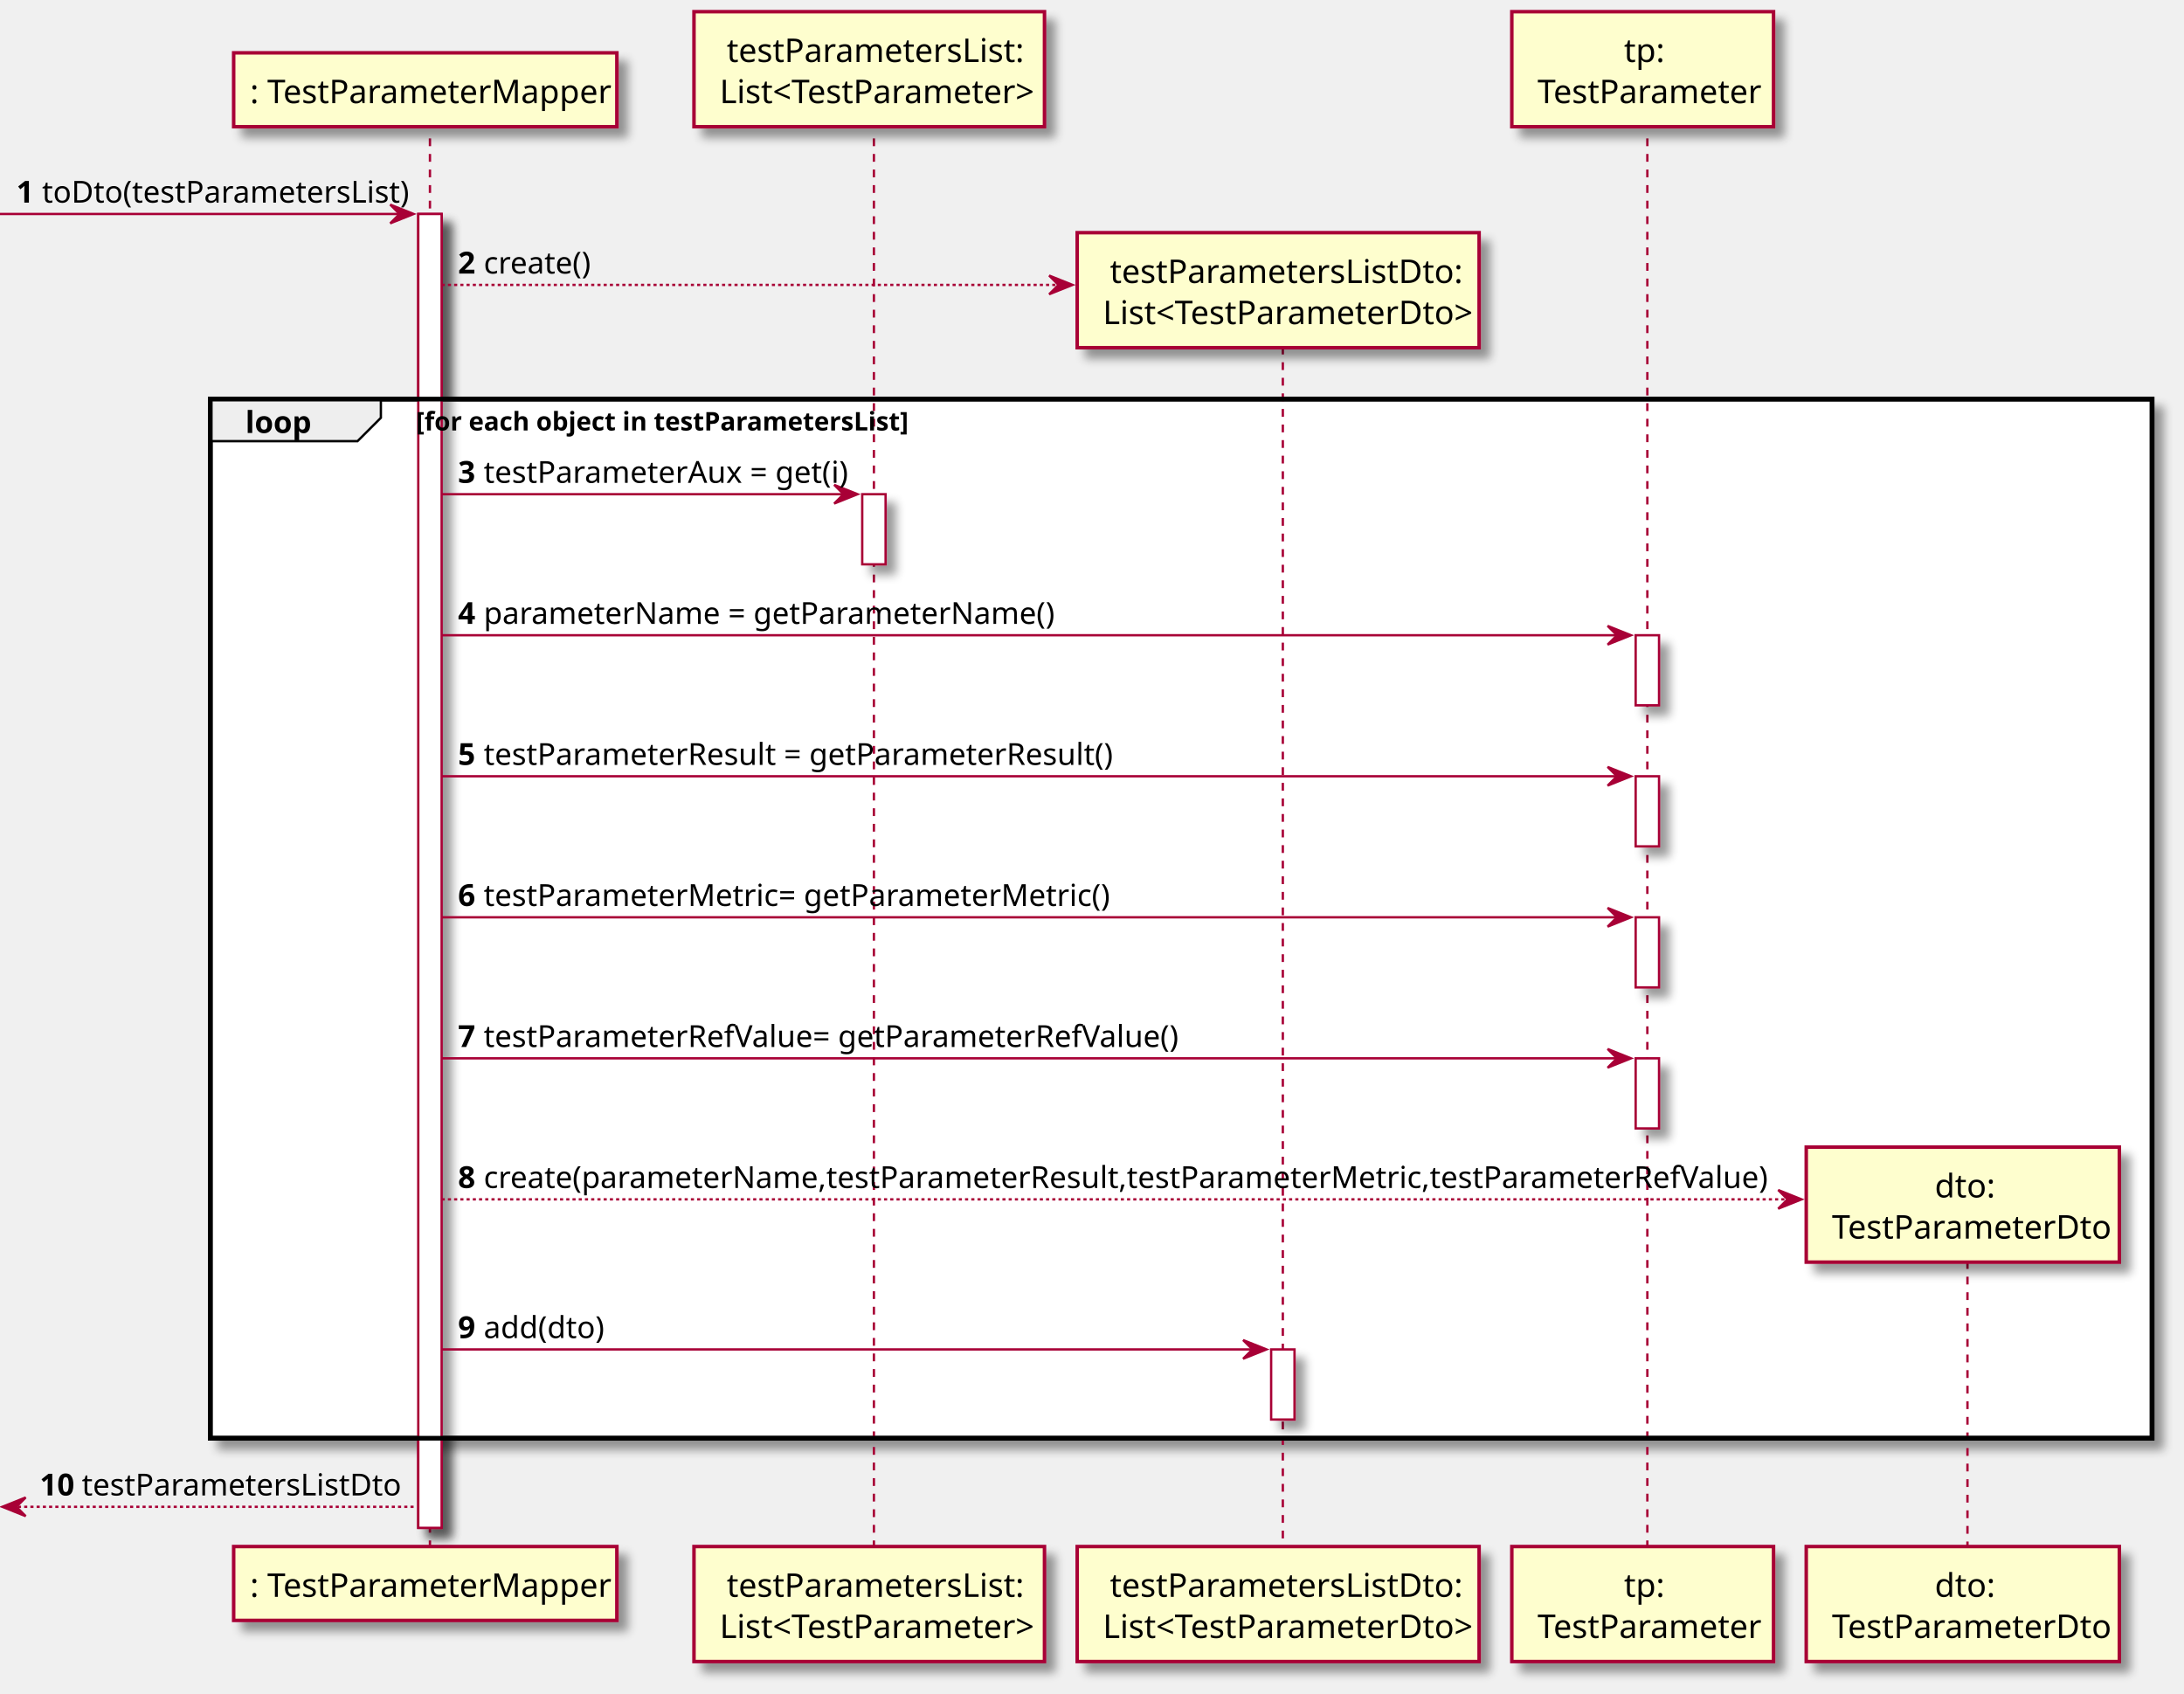
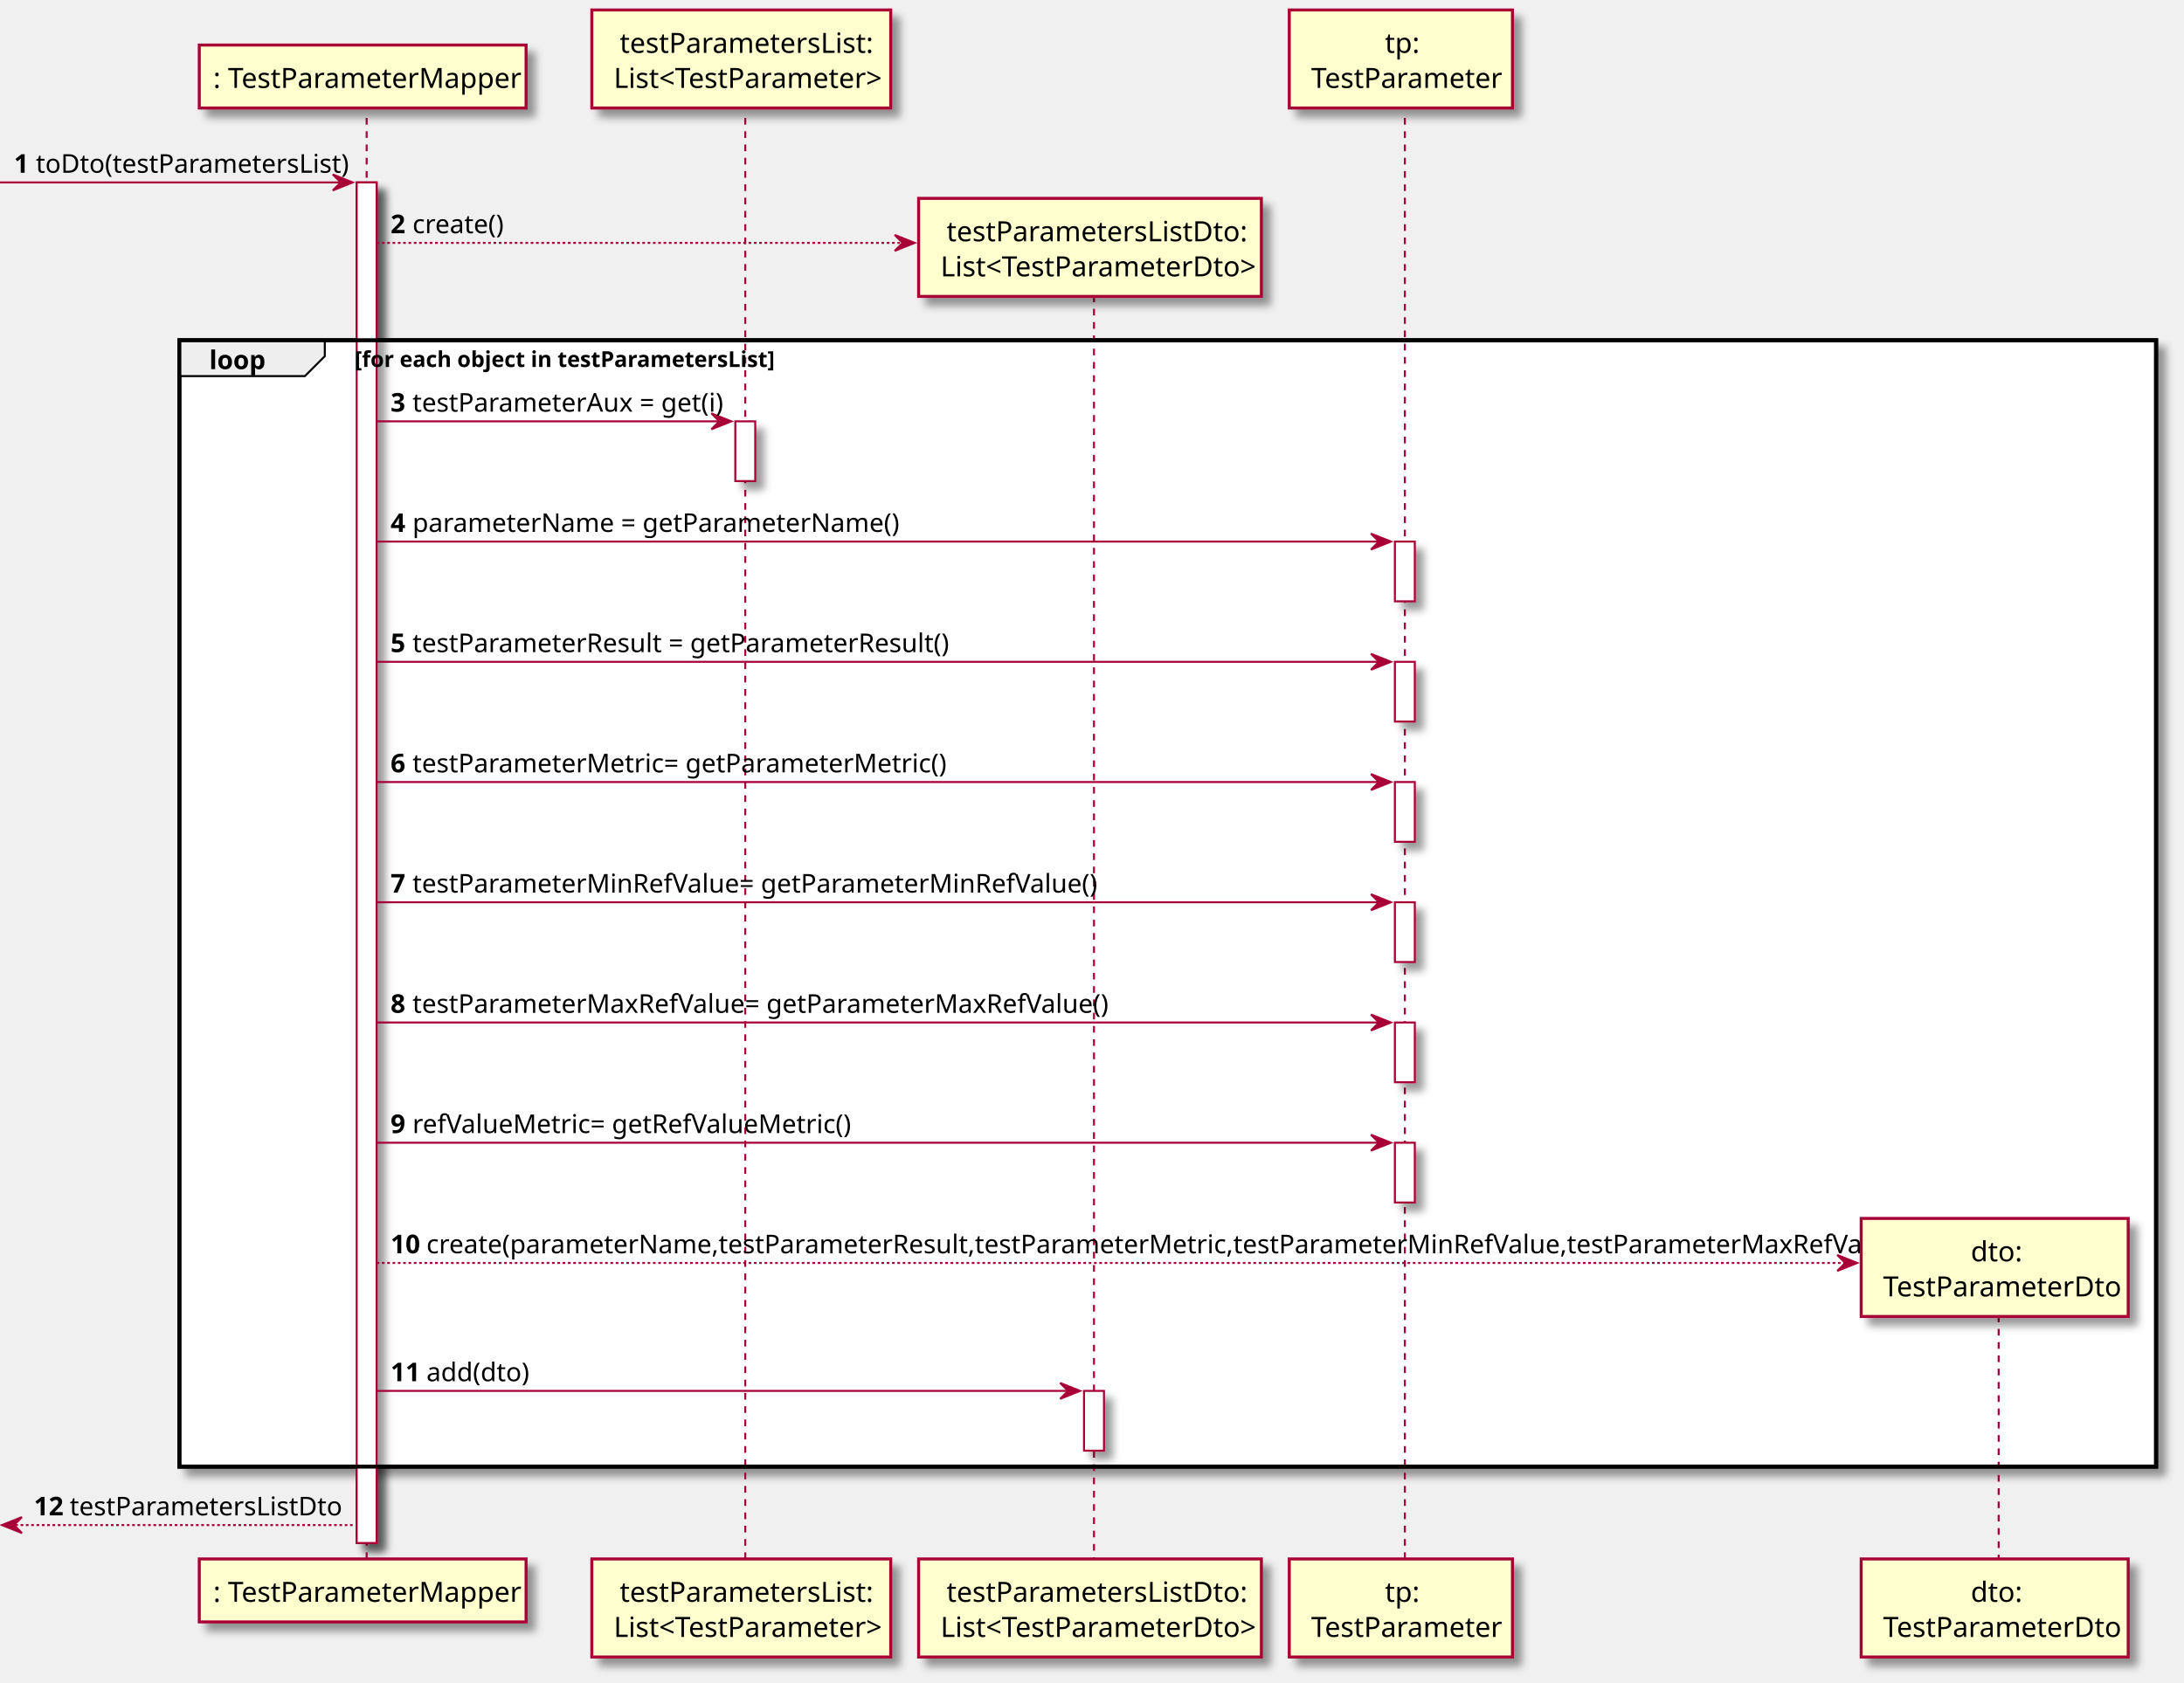
- <svg xmlns="http://www.w3.org/2000/svg" contentScriptType="application/ecmascript" contentStyleType="text/css" height="1087.5px" preserveAspectRatio="none" style="width:1402px;height:1087px;" version="1.1" viewBox="0 0 1402 1087" width="1402.5px" zoomAndPan="magnify">
+ <svg xmlns="http://www.w3.org/2000/svg" contentScriptType="application/ecmascript" contentStyleType="text/css" height="1267.5px" preserveAspectRatio="none" style="width:1644px;height:1267px;" version="1.1" viewBox="0 0 1644 1267" width="1644px" zoomAndPan="magnify">
  <defs>
-     <filter height="300%" id="f1emhhehuufq76" width="300%" x="-1" y="-1">
+     <filter height="300%" id="fm0sbj5it4uhr" width="300%" x="-1" y="-1">
      <feGaussianBlur result="blurOut" stdDeviation="3.0" />
      <feColorMatrix in="blurOut" result="blurOut2" type="matrix" values="0 0 0 0 0 0 0 0 0 0 0 0 0 0 0 0 0 0 .4 0" />
      <feOffset dx="6.0" dy="6.0" in="blurOut2" result="blurOut3" />
      <feBlend in="SourceGraphic" in2="blurOut3" mode="normal" />
    </filter>
  </defs>
  <g>
-     <rect fill="#FFFFFF" filter="url(#f1emhhehuufq76)" height="843.375" style="stroke:#A80036;stroke-width:1.5;" width="15" x="268.5" y="137.356" />
-     <rect fill="#FFFFFF" filter="url(#f1emhhehuufq76)" height="45" style="stroke:#A80036;stroke-width:1.5;" width="15" x="553.5" y="317.238" />
-     <rect fill="#FFFFFF" filter="url(#f1emhhehuufq76)" height="45" style="stroke:#A80036;stroke-width:1.5;" width="15" x="816" y="866.203" />
-     <rect fill="#FFFFFF" filter="url(#f1emhhehuufq76)" height="45" style="stroke:#A80036;stroke-width:1.5;" width="15" x="1050" y="407.766" />
-     <rect fill="#FFFFFF" filter="url(#f1emhhehuufq76)" height="45" style="stroke:#A80036;stroke-width:1.5;" width="15" x="1050" y="498.293" />
-     <rect fill="#FFFFFF" filter="url(#f1emhhehuufq76)" height="45" style="stroke:#A80036;stroke-width:1.5;" width="15" x="1050" y="588.82" />
-     <rect fill="#FFFFFF" filter="url(#f1emhhehuufq76)" height="45" style="stroke:#A80036;stroke-width:1.5;" width="15" x="1050" y="679.348" />
-     <rect fill="#FFFFFF" filter="url(#f1emhhehuufq76)" height="667.019" style="stroke:#000000;stroke-width:3.0;" width="1246.5" x="135" y="256.184" />
-     <line style="stroke:#A80036;stroke-width:1.5;stroke-dasharray:5.0,5.0;" x1="276" x2="276" y1="88.828" y2="994.231" />
-     <line style="stroke:#A80036;stroke-width:1.5;stroke-dasharray:5.0,5.0;" x1="561" x2="561" y1="88.828" y2="994.231" />
-     <line style="stroke:#A80036;stroke-width:1.5;stroke-dasharray:5.0,5.0;" x1="823.5" x2="823.5" y1="212.519" y2="994.231" />
-     <line style="stroke:#A80036;stroke-width:1.5;stroke-dasharray:5.0,5.0;" x1="1057.5" x2="1057.5" y1="88.828" y2="994.231" />
-     <line style="stroke:#A80036;stroke-width:1.5;stroke-dasharray:5.0,5.0;" x1="1263" x2="1263" y1="799.512" y2="994.231" />
-     <rect fill="#FEFECE" filter="url(#f1emhhehuufq76)" height="47.414" style="stroke:#A80036;stroke-width:2.25;" width="246" x="150" y="33.914" />
+     <rect fill="#FFFFFF" filter="url(#fm0sbj5it4uhr)" height="1024.43" style="stroke:#A80036;stroke-width:1.5;" width="15" x="268.5" y="137.356" />
+     <rect fill="#FFFFFF" filter="url(#fm0sbj5it4uhr)" height="45" style="stroke:#A80036;stroke-width:1.5;" width="15" x="553.5" y="317.238" />
+     <rect fill="#FFFFFF" filter="url(#fm0sbj5it4uhr)" height="45" style="stroke:#A80036;stroke-width:1.5;" width="15" x="816" y="1047.258" />
+     <rect fill="#FFFFFF" filter="url(#fm0sbj5it4uhr)" height="45" style="stroke:#A80036;stroke-width:1.5;" width="15" x="1050" y="407.766" />
+     <rect fill="#FFFFFF" filter="url(#fm0sbj5it4uhr)" height="45" style="stroke:#A80036;stroke-width:1.5;" width="15" x="1050" y="498.293" />
+     <rect fill="#FFFFFF" filter="url(#fm0sbj5it4uhr)" height="45" style="stroke:#A80036;stroke-width:1.5;" width="15" x="1050" y="588.82" />
+     <rect fill="#FFFFFF" filter="url(#fm0sbj5it4uhr)" height="45" style="stroke:#A80036;stroke-width:1.5;" width="15" x="1050" y="679.348" />
+     <rect fill="#FFFFFF" filter="url(#fm0sbj5it4uhr)" height="45" style="stroke:#A80036;stroke-width:1.5;" width="15" x="1050" y="769.875" />
+     <rect fill="#FFFFFF" filter="url(#fm0sbj5it4uhr)" height="45" style="stroke:#A80036;stroke-width:1.5;" width="15" x="1050" y="860.402" />
+     <rect fill="#FFFFFF" filter="url(#fm0sbj5it4uhr)" height="848.074" style="stroke:#000000;stroke-width:3.0;" width="1488" x="135" y="256.184" />
+     <line style="stroke:#A80036;stroke-width:1.5;stroke-dasharray:5.0,5.0;" x1="276" x2="276" y1="88.828" y2="1175.285" />
+     <line style="stroke:#A80036;stroke-width:1.5;stroke-dasharray:5.0,5.0;" x1="561" x2="561" y1="88.828" y2="1175.285" />
+     <line style="stroke:#A80036;stroke-width:1.5;stroke-dasharray:5.0,5.0;" x1="823.5" x2="823.5" y1="212.519" y2="1175.285" />
+     <line style="stroke:#A80036;stroke-width:1.5;stroke-dasharray:5.0,5.0;" x1="1057.5" x2="1057.5" y1="88.828" y2="1175.285" />
+     <line style="stroke:#A80036;stroke-width:1.5;stroke-dasharray:5.0,5.0;" x1="1504.5" x2="1504.5" y1="980.566" y2="1175.285" />
+     <rect fill="#FEFECE" filter="url(#fm0sbj5it4uhr)" height="47.414" style="stroke:#A80036;stroke-width:2.25;" width="246" x="150" y="33.914" />
    <text fill="#000000" font-family="sans-serif" font-size="21" lengthAdjust="spacing" textLength="225" x="160.5" y="66.214">: TestParameterMapper</text>
-     <rect fill="#FEFECE" filter="url(#f1emhhehuufq76)" height="47.414" style="stroke:#A80036;stroke-width:2.25;" width="246" x="150" y="992.731" />
-     <text fill="#000000" font-family="sans-serif" font-size="21" lengthAdjust="spacing" textLength="225" x="160.5" y="1025.03">: TestParameterMapper</text>
-     <rect fill="#FEFECE" filter="url(#f1emhhehuufq76)" height="73.828" style="stroke:#A80036;stroke-width:2.25;" width="225" x="445.5" y="7.5" />
+     <rect fill="#FEFECE" filter="url(#fm0sbj5it4uhr)" height="47.414" style="stroke:#A80036;stroke-width:2.25;" width="246" x="150" y="1173.785" />
+     <text fill="#000000" font-family="sans-serif" font-size="21" lengthAdjust="spacing" textLength="225" x="160.5" y="1206.085">: TestParameterMapper</text>
+     <rect fill="#FEFECE" filter="url(#fm0sbj5it4uhr)" height="73.828" style="stroke:#A80036;stroke-width:2.25;" width="225" x="445.5" y="7.5" />
    <text fill="#000000" font-family="sans-serif" font-size="21" lengthAdjust="spacing" textLength="183" x="466.5" y="39.8">testParametersList:</text>
    <text fill="#000000" font-family="sans-serif" font-size="21" lengthAdjust="spacing" textLength="198" x="462" y="66.214">List&lt;TestParameter&gt;</text>
-     <rect fill="#FEFECE" filter="url(#f1emhhehuufq76)" height="73.828" style="stroke:#A80036;stroke-width:2.25;" width="225" x="445.5" y="992.731" />
-     <text fill="#000000" font-family="sans-serif" font-size="21" lengthAdjust="spacing" textLength="183" x="466.5" y="1025.03">testParametersList:</text>
-     <text fill="#000000" font-family="sans-serif" font-size="21" lengthAdjust="spacing" textLength="198" x="462" y="1051.444">List&lt;TestParameter&gt;</text>
-     <rect fill="#FEFECE" filter="url(#f1emhhehuufq76)" height="73.828" style="stroke:#A80036;stroke-width:2.25;" width="258" x="691.5" y="992.731" />
-     <text fill="#000000" font-family="sans-serif" font-size="21" lengthAdjust="spacing" textLength="216" x="712.5" y="1025.03">testParametersListDto:</text>
-     <text fill="#000000" font-family="sans-serif" font-size="21" lengthAdjust="spacing" textLength="231" x="708" y="1051.444">List&lt;TestParameterDto&gt;</text>
-     <rect fill="#FEFECE" filter="url(#f1emhhehuufq76)" height="73.828" style="stroke:#A80036;stroke-width:2.25;" width="168" x="970.5" y="7.5" />
+     <rect fill="#FEFECE" filter="url(#fm0sbj5it4uhr)" height="73.828" style="stroke:#A80036;stroke-width:2.25;" width="225" x="445.5" y="1173.785" />
+     <text fill="#000000" font-family="sans-serif" font-size="21" lengthAdjust="spacing" textLength="183" x="466.5" y="1206.085">testParametersList:</text>
+     <text fill="#000000" font-family="sans-serif" font-size="21" lengthAdjust="spacing" textLength="198" x="462" y="1232.499">List&lt;TestParameter&gt;</text>
+     <rect fill="#FEFECE" filter="url(#fm0sbj5it4uhr)" height="73.828" style="stroke:#A80036;stroke-width:2.25;" width="258" x="691.5" y="1173.785" />
+     <text fill="#000000" font-family="sans-serif" font-size="21" lengthAdjust="spacing" textLength="216" x="712.5" y="1206.085">testParametersListDto:</text>
+     <text fill="#000000" font-family="sans-serif" font-size="21" lengthAdjust="spacing" textLength="231" x="708" y="1232.499">List&lt;TestParameterDto&gt;</text>
+     <rect fill="#FEFECE" filter="url(#fm0sbj5it4uhr)" height="73.828" style="stroke:#A80036;stroke-width:2.25;" width="168" x="970.5" y="7.5" />
    <text fill="#000000" font-family="sans-serif" font-size="21" lengthAdjust="spacing" textLength="24" x="1042.5" y="39.8">tp:</text>
    <text fill="#000000" font-family="sans-serif" font-size="21" lengthAdjust="spacing" textLength="141" x="987" y="66.214">TestParameter</text>
-     <rect fill="#FEFECE" filter="url(#f1emhhehuufq76)" height="73.828" style="stroke:#A80036;stroke-width:2.25;" width="168" x="970.5" y="992.731" />
-     <text fill="#000000" font-family="sans-serif" font-size="21" lengthAdjust="spacing" textLength="24" x="1042.5" y="1025.03">tp:</text>
-     <text fill="#000000" font-family="sans-serif" font-size="21" lengthAdjust="spacing" textLength="141" x="987" y="1051.444">TestParameter</text>
-     <rect fill="#FEFECE" filter="url(#f1emhhehuufq76)" height="73.828" style="stroke:#A80036;stroke-width:2.25;" width="201" x="1159.5" y="992.731" />
-     <text fill="#000000" font-family="sans-serif" font-size="21" lengthAdjust="spacing" textLength="36" x="1242" y="1025.03">dto:</text>
-     <text fill="#000000" font-family="sans-serif" font-size="21" lengthAdjust="spacing" textLength="174" x="1176" y="1051.444">TestParameterDto</text>
-     <rect fill="#FFFFFF" filter="url(#f1emhhehuufq76)" height="843.375" style="stroke:#A80036;stroke-width:1.5;" width="15" x="268.5" y="137.356" />
-     <rect fill="#FFFFFF" filter="url(#f1emhhehuufq76)" height="45" style="stroke:#A80036;stroke-width:1.5;" width="15" x="553.5" y="317.238" />
-     <rect fill="#FFFFFF" filter="url(#f1emhhehuufq76)" height="45" style="stroke:#A80036;stroke-width:1.5;" width="15" x="816" y="866.203" />
-     <rect fill="#FFFFFF" filter="url(#f1emhhehuufq76)" height="45" style="stroke:#A80036;stroke-width:1.5;" width="15" x="1050" y="407.766" />
-     <rect fill="#FFFFFF" filter="url(#f1emhhehuufq76)" height="45" style="stroke:#A80036;stroke-width:1.5;" width="15" x="1050" y="498.293" />
-     <rect fill="#FFFFFF" filter="url(#f1emhhehuufq76)" height="45" style="stroke:#A80036;stroke-width:1.5;" width="15" x="1050" y="588.82" />
-     <rect fill="#FFFFFF" filter="url(#f1emhhehuufq76)" height="45" style="stroke:#A80036;stroke-width:1.5;" width="15" x="1050" y="679.348" />
+     <rect fill="#FEFECE" filter="url(#fm0sbj5it4uhr)" height="73.828" style="stroke:#A80036;stroke-width:2.25;" width="168" x="970.5" y="1173.785" />
+     <text fill="#000000" font-family="sans-serif" font-size="21" lengthAdjust="spacing" textLength="24" x="1042.5" y="1206.085">tp:</text>
+     <text fill="#000000" font-family="sans-serif" font-size="21" lengthAdjust="spacing" textLength="141" x="987" y="1232.499">TestParameter</text>
+     <rect fill="#FEFECE" filter="url(#fm0sbj5it4uhr)" height="73.828" style="stroke:#A80036;stroke-width:2.25;" width="201" x="1401" y="1173.785" />
+     <text fill="#000000" font-family="sans-serif" font-size="21" lengthAdjust="spacing" textLength="36" x="1483.5" y="1206.085">dto:</text>
+     <text fill="#000000" font-family="sans-serif" font-size="21" lengthAdjust="spacing" textLength="174" x="1417.5" y="1232.499">TestParameterDto</text>
+     <rect fill="#FFFFFF" filter="url(#fm0sbj5it4uhr)" height="1024.43" style="stroke:#A80036;stroke-width:1.5;" width="15" x="268.5" y="137.356" />
+     <rect fill="#FFFFFF" filter="url(#fm0sbj5it4uhr)" height="45" style="stroke:#A80036;stroke-width:1.5;" width="15" x="553.5" y="317.238" />
+     <rect fill="#FFFFFF" filter="url(#fm0sbj5it4uhr)" height="45" style="stroke:#A80036;stroke-width:1.5;" width="15" x="816" y="1047.258" />
+     <rect fill="#FFFFFF" filter="url(#fm0sbj5it4uhr)" height="45" style="stroke:#A80036;stroke-width:1.5;" width="15" x="1050" y="407.766" />
+     <rect fill="#FFFFFF" filter="url(#fm0sbj5it4uhr)" height="45" style="stroke:#A80036;stroke-width:1.5;" width="15" x="1050" y="498.293" />
+     <rect fill="#FFFFFF" filter="url(#fm0sbj5it4uhr)" height="45" style="stroke:#A80036;stroke-width:1.5;" width="15" x="1050" y="588.82" />
+     <rect fill="#FFFFFF" filter="url(#fm0sbj5it4uhr)" height="45" style="stroke:#A80036;stroke-width:1.5;" width="15" x="1050" y="679.348" />
+     <rect fill="#FFFFFF" filter="url(#fm0sbj5it4uhr)" height="45" style="stroke:#A80036;stroke-width:1.5;" width="15" x="1050" y="769.875" />
+     <rect fill="#FFFFFF" filter="url(#fm0sbj5it4uhr)" height="45" style="stroke:#A80036;stroke-width:1.5;" width="15" x="1050" y="860.402" />
    <polygon fill="#A80036" points="250.5,131.356,265.5,137.356,250.5,143.356,256.5,137.356" style="stroke:#A80036;stroke-width:1.5;" />
    <line style="stroke:#A80036;stroke-width:1.5;" x1="0" x2="259.5" y1="137.356" y2="137.356" />
    <text fill="#000000" font-family="sans-serif" font-size="19.5" font-weight="bold" lengthAdjust="spacing" textLength="10.5" x="10.5" y="130.071">1</text>
    <text fill="#000000" font-family="sans-serif" font-size="19.5" lengthAdjust="spacing" textLength="223.5" x="27" y="130.071">toDto(testParametersList)</text>
    <polygon fill="#A80036" points="673.5,176.883,688.5,182.883,673.5,188.883,679.5,182.883" style="stroke:#A80036;stroke-width:1.5;" />
    <line style="stroke:#A80036;stroke-width:1.5;stroke-dasharray:2.0,2.0;" x1="283.5" x2="682.5" y1="182.883" y2="182.883" />
    <text fill="#000000" font-family="sans-serif" font-size="19.5" font-weight="bold" lengthAdjust="spacing" textLength="10.5" x="294" y="175.598">2</text>
    <text fill="#000000" font-family="sans-serif" font-size="19.5" lengthAdjust="spacing" textLength="66" x="310.5" y="175.598">create()</text>
-     <rect fill="#FEFECE" filter="url(#f1emhhehuufq76)" height="73.828" style="stroke:#A80036;stroke-width:2.25;" width="258" x="691.5" y="149.356" />
+     <rect fill="#FEFECE" filter="url(#fm0sbj5it4uhr)" height="73.828" style="stroke:#A80036;stroke-width:2.25;" width="258" x="691.5" y="149.356" />
    <text fill="#000000" font-family="sans-serif" font-size="21" lengthAdjust="spacing" textLength="216" x="712.5" y="181.655">testParametersListDto:</text>
    <text fill="#000000" font-family="sans-serif" font-size="21" lengthAdjust="spacing" textLength="231" x="708" y="208.069">List&lt;TestParameterDto&gt;</text>
    <path d="M135,256.184 L244.5,256.184 L244.5,268.184 L229.5,283.184 L135,283.184 L135,256.184 " fill="#EEEEEE" style="stroke:#000000;stroke-width:1.5;" />
-     <rect fill="none" height="667.019" style="stroke:#000000;stroke-width:3.0;" width="1246.5" x="135" y="256.184" />
+     <rect fill="none" height="848.074" style="stroke:#000000;stroke-width:3.0;" width="1488" x="135" y="256.184" />
    <text fill="#000000" font-family="sans-serif" font-size="19.5" font-weight="bold" lengthAdjust="spacing" textLength="42" x="157.5" y="277.926">loop</text>
    <text fill="#000000" font-family="sans-serif" font-size="16.5" font-weight="bold" lengthAdjust="spacing" textLength="321" x="267" y="276.312">[for each object in testParametersList]</text>
    <polygon fill="#A80036" points="535.5,311.238,550.5,317.238,535.5,323.238,541.5,317.238" style="stroke:#A80036;stroke-width:1.5;" />
    <line style="stroke:#A80036;stroke-width:1.5;" x1="283.5" x2="544.5" y1="317.238" y2="317.238" />
    <text fill="#000000" font-family="sans-serif" font-size="19.5" font-weight="bold" lengthAdjust="spacing" textLength="10.5" x="294" y="309.954">3</text>
    <text fill="#000000" font-family="sans-serif" font-size="19.5" lengthAdjust="spacing" textLength="225" x="310.5" y="309.954">testParameterAux = get(i)</text>
    <polygon fill="#A80036" points="1032,401.766,1047,407.766,1032,413.766,1038,407.766" style="stroke:#A80036;stroke-width:1.5;" />
    <line style="stroke:#A80036;stroke-width:1.5;" x1="283.5" x2="1041" y1="407.766" y2="407.766" />
    <text fill="#000000" font-family="sans-serif" font-size="19.5" font-weight="bold" lengthAdjust="spacing" textLength="10.5" x="294" y="400.481">4</text>
    <text fill="#000000" font-family="sans-serif" font-size="19.5" lengthAdjust="spacing" textLength="342" x="310.5" y="400.481">parameterName = getParameterName()</text>
    <polygon fill="#A80036" points="1032,492.293,1047,498.293,1032,504.293,1038,498.293" style="stroke:#A80036;stroke-width:1.5;" />
    <line style="stroke:#A80036;stroke-width:1.5;" x1="283.5" x2="1041" y1="498.293" y2="498.293" />
    <text fill="#000000" font-family="sans-serif" font-size="19.5" font-weight="bold" lengthAdjust="spacing" textLength="10.5" x="294" y="491.008">5</text>
    <text fill="#000000" font-family="sans-serif" font-size="19.5" lengthAdjust="spacing" textLength="387" x="310.5" y="491.008">testParameterResult = getParameterResult()</text>
    <polygon fill="#A80036" points="1032,582.82,1047,588.82,1032,594.82,1038,588.82" style="stroke:#A80036;stroke-width:1.5;" />
    <line style="stroke:#A80036;stroke-width:1.5;" x1="283.5" x2="1041" y1="588.82" y2="588.82" />
    <text fill="#000000" font-family="sans-serif" font-size="19.5" font-weight="bold" lengthAdjust="spacing" textLength="10.5" x="294" y="581.536">6</text>
    <text fill="#000000" font-family="sans-serif" font-size="19.5" lengthAdjust="spacing" textLength="378" x="310.5" y="581.536">testParameterMetric= getParameterMetric()</text>
    <polygon fill="#A80036" points="1032,673.348,1047,679.348,1032,685.348,1038,679.348" style="stroke:#A80036;stroke-width:1.5;" />
    <line style="stroke:#A80036;stroke-width:1.5;" x1="283.5" x2="1041" y1="679.348" y2="679.348" />
    <text fill="#000000" font-family="sans-serif" font-size="19.5" font-weight="bold" lengthAdjust="spacing" textLength="10.5" x="294" y="672.063">7</text>
-     <text fill="#000000" font-family="sans-serif" font-size="19.5" lengthAdjust="spacing" textLength="426" x="310.5" y="672.063">testParameterRefValue= getParameterRefValue()</text>
-     <polygon fill="#A80036" points="1141.5,763.875,1156.5,769.875,1141.5,775.875,1147.5,769.875" style="stroke:#A80036;stroke-width:1.5;" />
-     <line style="stroke:#A80036;stroke-width:1.5;stroke-dasharray:2.0,2.0;" x1="283.5" x2="1150.5" y1="769.875" y2="769.875" />
+     <text fill="#000000" font-family="sans-serif" font-size="19.5" lengthAdjust="spacing" textLength="489" x="310.5" y="672.063">testParameterMinRefValue= getParameterMinRefValue()</text>
+     <polygon fill="#A80036" points="1032,763.875,1047,769.875,1032,775.875,1038,769.875" style="stroke:#A80036;stroke-width:1.5;" />
+     <line style="stroke:#A80036;stroke-width:1.5;" x1="283.5" x2="1041" y1="769.875" y2="769.875" />
    <text fill="#000000" font-family="sans-serif" font-size="19.5" font-weight="bold" lengthAdjust="spacing" textLength="10.5" x="294" y="762.59">8</text>
-     <text fill="#000000" font-family="sans-serif" font-size="19.5" lengthAdjust="spacing" textLength="778.5" x="310.5" y="762.59">create(parameterName,testParameterResult,testParameterMetric,testParameterRefValue)</text>
-     <rect fill="#FEFECE" filter="url(#f1emhhehuufq76)" height="73.828" style="stroke:#A80036;stroke-width:2.25;" width="201" x="1159.5" y="736.348" />
-     <text fill="#000000" font-family="sans-serif" font-size="21" lengthAdjust="spacing" textLength="36" x="1242" y="768.648">dto:</text>
-     <text fill="#000000" font-family="sans-serif" font-size="21" lengthAdjust="spacing" textLength="174" x="1176" y="795.062">TestParameterDto</text>
-     <polygon fill="#A80036" points="798,860.203,813,866.203,798,872.203,804,866.203" style="stroke:#A80036;stroke-width:1.5;" />
-     <line style="stroke:#A80036;stroke-width:1.5;" x1="283.5" x2="807" y1="866.203" y2="866.203" />
-     <text fill="#000000" font-family="sans-serif" font-size="19.5" font-weight="bold" lengthAdjust="spacing" textLength="10.5" x="294" y="858.918">9</text>
-     <text fill="#000000" font-family="sans-serif" font-size="19.5" lengthAdjust="spacing" textLength="70.5" x="310.5" y="858.918">add(dto)</text>
-     <polygon fill="#A80036" points="16.5,961.231,1.5,967.231,16.5,973.231,10.5,967.231" style="stroke:#A80036;stroke-width:1.5;" />
-     <line style="stroke:#A80036;stroke-width:1.5;stroke-dasharray:2.0,2.0;" x1="7.5" x2="267" y1="967.231" y2="967.231" />
-     <text fill="#000000" font-family="sans-serif" font-size="19.5" font-weight="bold" lengthAdjust="spacing" textLength="21" x="25.5" y="959.946">10</text>
-     <text fill="#000000" font-family="sans-serif" font-size="19.5" lengthAdjust="spacing" textLength="195" x="52.5" y="959.946">testParametersListDto</text>
+     <text fill="#000000" font-family="sans-serif" font-size="19.5" lengthAdjust="spacing" textLength="501" x="310.5" y="762.59">testParameterMaxRefValue= getParameterMaxRefValue()</text>
+     <polygon fill="#A80036" points="1032,854.402,1047,860.402,1032,866.402,1038,860.402" style="stroke:#A80036;stroke-width:1.5;" />
+     <line style="stroke:#A80036;stroke-width:1.5;" x1="283.5" x2="1041" y1="860.402" y2="860.402" />
+     <text fill="#000000" font-family="sans-serif" font-size="19.5" font-weight="bold" lengthAdjust="spacing" textLength="10.5" x="294" y="853.118">9</text>
+     <text fill="#000000" font-family="sans-serif" font-size="19.5" lengthAdjust="spacing" textLength="313.5" x="310.5" y="853.118">refValueMetric= getRefValueMetric()</text>
+     <polygon fill="#A80036" points="1383,944.93,1398,950.93,1383,956.93,1389,950.93" style="stroke:#A80036;stroke-width:1.5;" />
+     <line style="stroke:#A80036;stroke-width:1.5;stroke-dasharray:2.0,2.0;" x1="283.5" x2="1392" y1="950.93" y2="950.93" />
+     <text fill="#000000" font-family="sans-serif" font-size="19.5" font-weight="bold" lengthAdjust="spacing" textLength="21" x="294" y="943.645">10</text>
+     <text fill="#000000" font-family="sans-serif" font-size="19.5" lengthAdjust="spacing" textLength="1054.5" x="321" y="943.645">create(parameterName,testParameterResult,testParameterMetric,testParameterMinRefValue,testParameterMaxRefValue)</text>
+     <rect fill="#FEFECE" filter="url(#fm0sbj5it4uhr)" height="73.828" style="stroke:#A80036;stroke-width:2.25;" width="201" x="1401" y="917.402" />
+     <text fill="#000000" font-family="sans-serif" font-size="21" lengthAdjust="spacing" textLength="36" x="1483.5" y="949.702">dto:</text>
+     <text fill="#000000" font-family="sans-serif" font-size="21" lengthAdjust="spacing" textLength="174" x="1417.5" y="976.116">TestParameterDto</text>
+     <polygon fill="#A80036" points="798,1041.258,813,1047.258,798,1053.258,804,1047.258" style="stroke:#A80036;stroke-width:1.5;" />
+     <line style="stroke:#A80036;stroke-width:1.5;" x1="283.5" x2="807" y1="1047.258" y2="1047.258" />
+     <text fill="#000000" font-family="sans-serif" font-size="19.5" font-weight="bold" lengthAdjust="spacing" textLength="21" x="294" y="1039.973">11</text>
+     <text fill="#000000" font-family="sans-serif" font-size="19.5" lengthAdjust="spacing" textLength="70.5" x="321" y="1039.973">add(dto)</text>
+     <polygon fill="#A80036" points="16.5,1142.285,1.5,1148.285,16.5,1154.285,10.5,1148.285" style="stroke:#A80036;stroke-width:1.5;" />
+     <line style="stroke:#A80036;stroke-width:1.5;stroke-dasharray:2.0,2.0;" x1="7.5" x2="267" y1="1148.285" y2="1148.285" />
+     <text fill="#000000" font-family="sans-serif" font-size="19.5" font-weight="bold" lengthAdjust="spacing" textLength="21" x="25.5" y="1141.001">12</text>
+     <text fill="#000000" font-family="sans-serif" font-size="19.5" lengthAdjust="spacing" textLength="195" x="52.5" y="1141.001">testParametersListDto</text>
  </g>
</svg>
